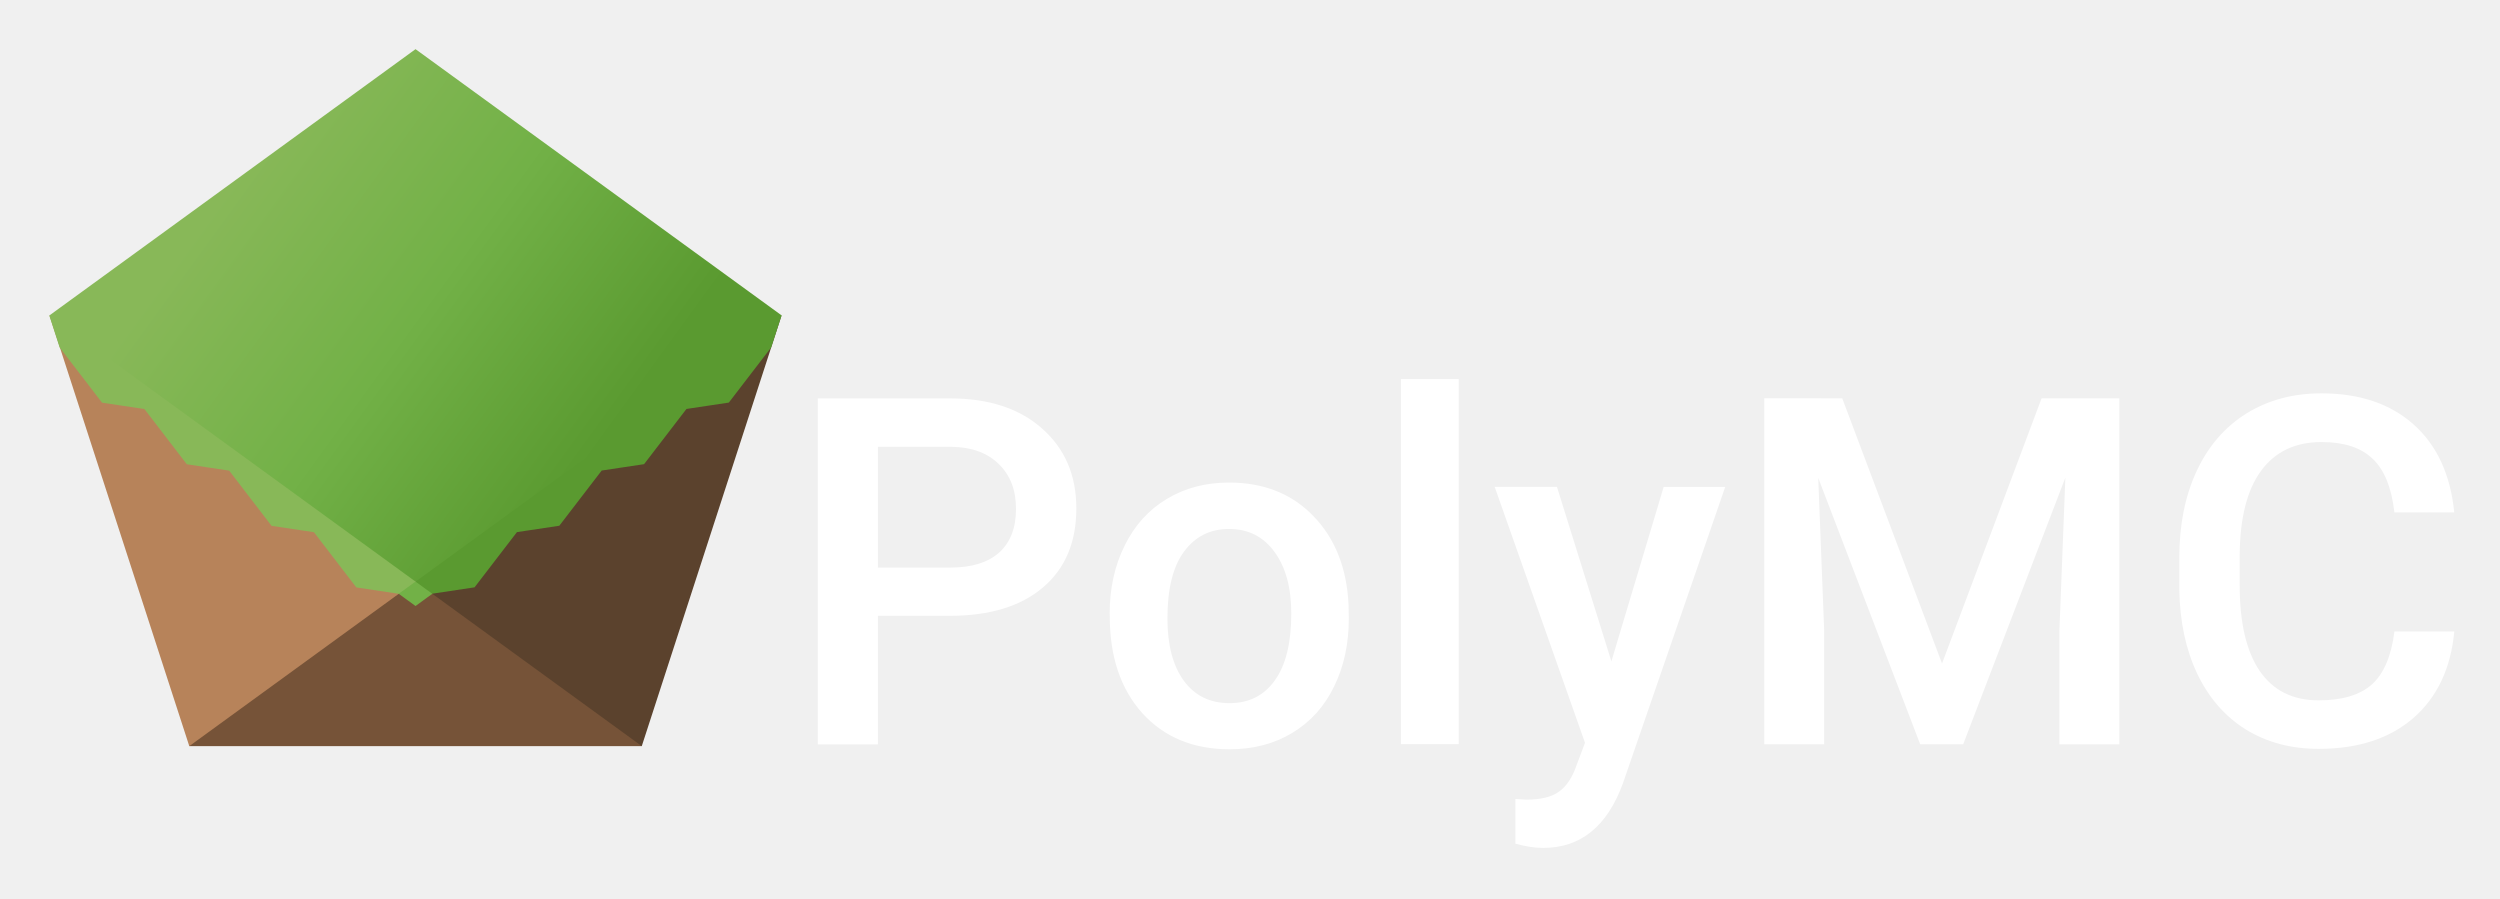
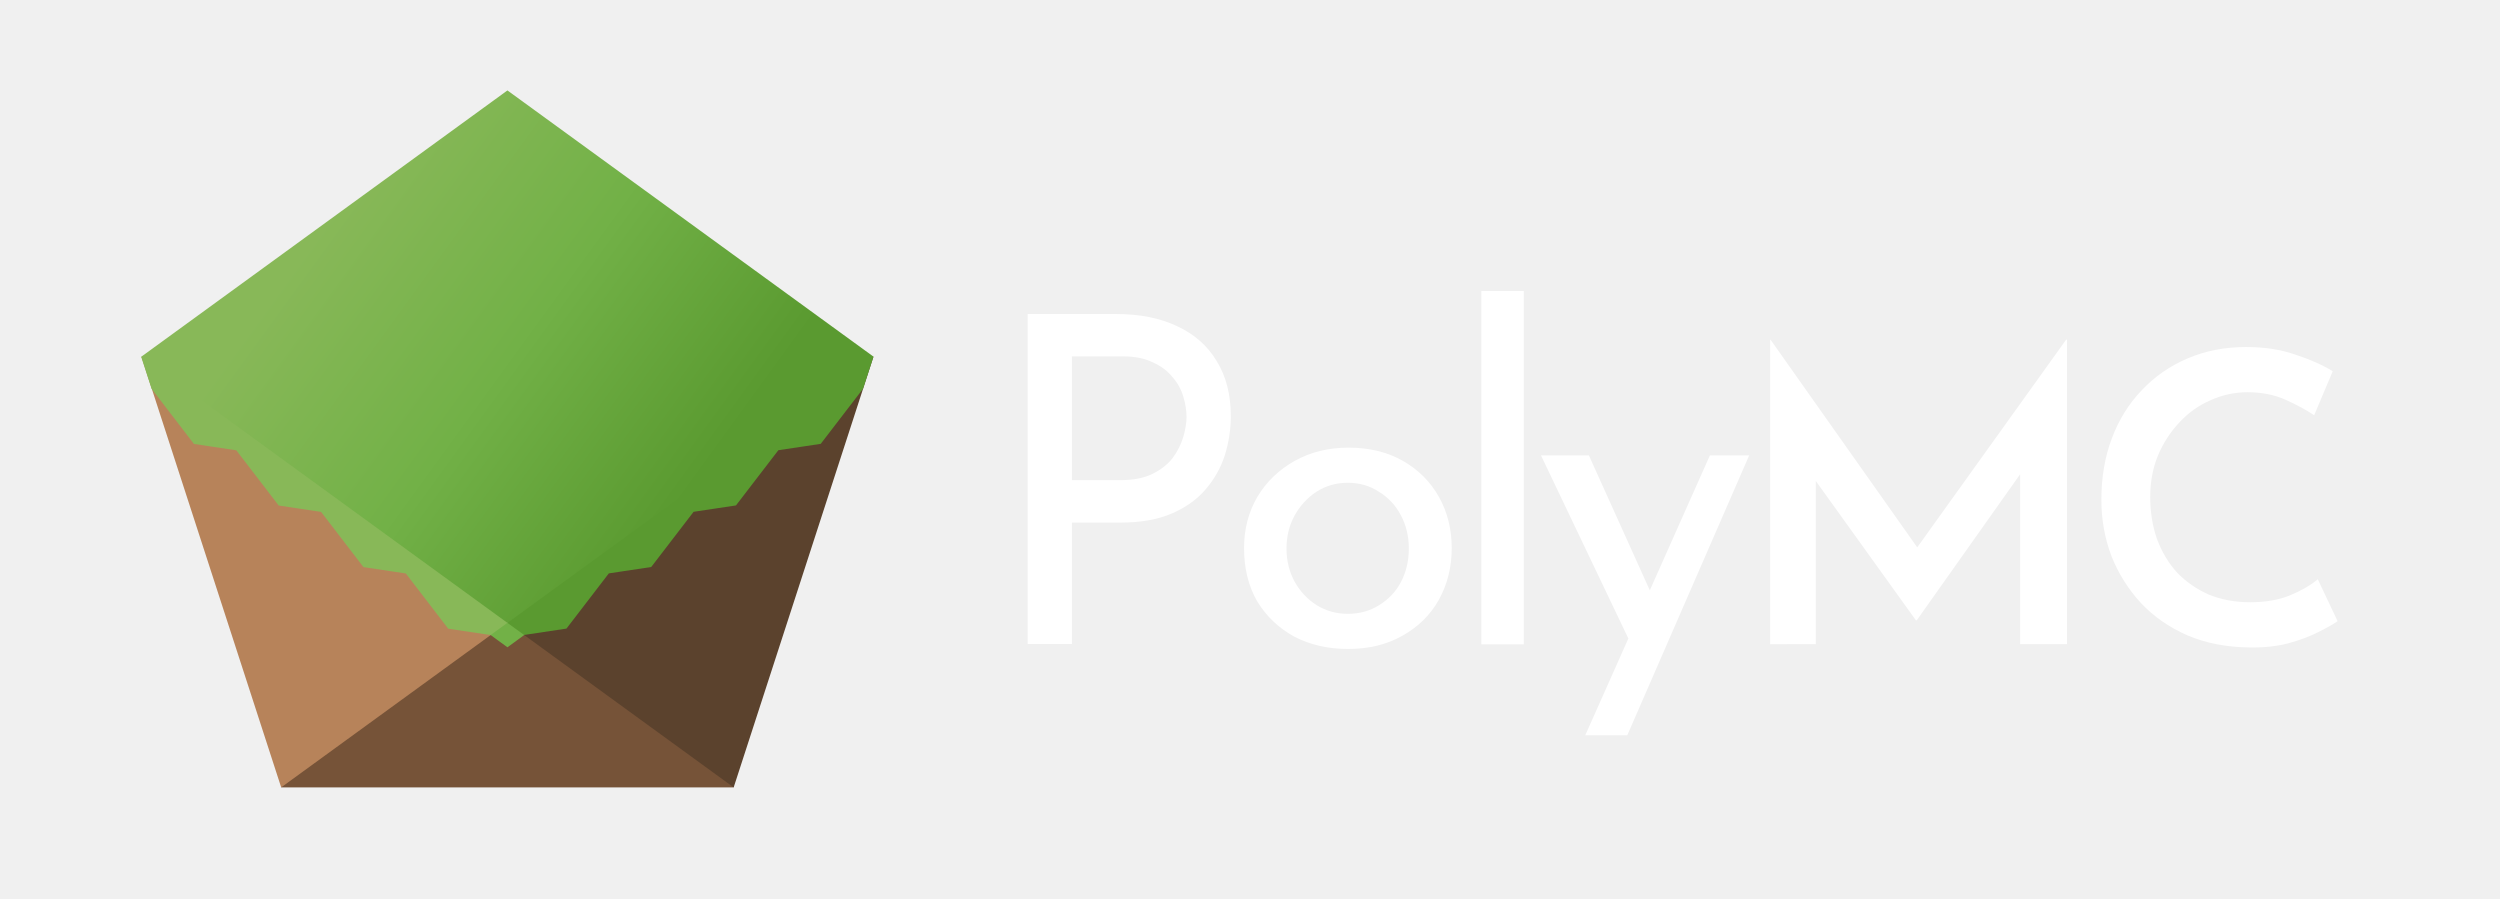
<svg xmlns="http://www.w3.org/2000/svg" width="1424" height="512" version="1.1" viewBox="0 0 376.77 135.47">
  <defs>
-     <linearGradient id="linearGradient84726" x1="4.498" x2="12.435" y1="3.801" y2="9.568" gradientUnits="userSpaceOnUse">
+     <linearGradient id="linearGradient1147" x1="4.498" x2="12.435" y1="3.801" y2="9.568" gradientUnits="userSpaceOnUse">
      <stop stop-color="#88b858" offset="0" />
      <stop stop-color="#72b147" offset=".5" />
      <stop stop-color="#5a9a30" offset="1" />
    </linearGradient>
  </defs>
-   <g transform="matrix(6.95 0 0 6.9572 3.7759 1.0225)">
-     <g>
-       <path d="m3.561 16.016s0-3.564 4.906-3.564c4.907 0 4.906 3.564 4.906 3.564z" fill="#765338" />
-       <path d="m8.467 12.452-4.906 3.564-3.032-9.331z" fill="#b7835a" />
-       <path d="m8.467 12.452 7.938-5.767-3.032 9.331z" fill="#5b422d" />
-       <path d="m8.831 12.716-0.364 0.265-0.364-0.265c0-0.265 0.364-0.265 0.364-0.265s0.364 0 0.364 0.265z" fill="#72b147" />
-       <path d="m8.467 12.452s-2e-7 -5.767 7.938-5.767l-0.225 0.693-0.919 1.196-0.919 0.138-0.919 1.196-0.919 0.138-0.919 1.196-0.919 0.138-0.919 1.196-0.919 0.138z" fill="#5a9a30" />
-       <path d="m8.102 12.716-0.919-0.138-0.919-1.196-0.919-0.138-0.919-1.196-0.919-0.138-0.919-1.196-0.919-0.138-0.919-1.196-0.225-0.693c7.938 1e-7 7.938 5.767 7.938 5.767z" fill="#88b858" />
-       <path d="m0.529 6.685 7.938 5.767 7.938-5.767-7.938-5.767z" fill="url(#linearGradient84726)" />
-     </g>
+   <g transform="matrix(6.95 0 0 6.9572 17.626 7.2412)">
+     <path d="m3.561 16.016s0-3.564 4.906-3.564c4.907 0 4.906 3.564 4.906 3.564z" fill="#765338" />
+     <path d="m8.467 12.452-4.906 3.564-3.032-9.331z" fill="#b7835a" />
+     <path d="m8.467 12.452 7.938-5.767-3.032 9.331z" fill="#5b422d" />
+     <path d="m8.831 12.716-0.364 0.265-0.364-0.265c0-0.265 0.364-0.265 0.364-0.265s0.364 0 0.364 0.265z" fill="#72b147" />
+     <path d="m8.467 12.452s-2e-7 -5.767 7.938-5.767l-0.225 0.693-0.919 1.196-0.919 0.138-0.919 1.196-0.919 0.138-0.919 1.196-0.919 0.138-0.919 1.196-0.919 0.138z" fill="#5a9a30" />
+     <path d="m8.102 12.716-0.919-0.138-0.919-1.196-0.919-0.138-0.919-1.196-0.919-0.138-0.919-1.196-0.919-0.138-0.919-1.196-0.225-0.693c7.938 1e-7 7.938 5.767 7.938 5.767z" fill="#88b858" />
+     <path d="m0.529 6.685 7.938 5.767 7.938-5.767-7.938-5.767z" fill="url(#linearGradient1147)" />
    <path d="m0.754 7.377-0.225-0.693 7.938 5.767 7.938-5.767-0.225 0.693-7.712 5.603z" fill-opacity="0" />
  </g>
-   <g id="polymc-header-text" fill="white" transform="matrix(6.9306 0 0 6.9306 -702.9 -659.02)" stroke-width=".265" aria-label="PolyMC">
-     <path d="m120.51 108.48v2.796h-1.307v-7.524h2.878q1.261 0 2 0.656 0.744 0.656 0.744 1.736 0 1.106-0.729 1.721-0.723 0.615-2.031 0.615zm0-1.049h1.571q0.698 0 1.065-0.326 0.367-0.331 0.367-0.951 0-0.61-0.372-0.972-0.372-0.367-1.023-0.377h-1.607z" />
-     <path d="m125.55 108.43q0-0.822 0.326-1.478 0.326-0.661 0.915-1.013 0.589-0.357 1.354-0.357 1.132 0 1.835 0.729 0.708 0.729 0.765 1.933l5e-3 0.295q0 0.827-0.32 1.478-0.315 0.651-0.909 1.008-0.589 0.357-1.364 0.357-1.183 0-1.897-0.785-0.708-0.791-0.708-2.103zm1.256 0.109q0 0.863 0.357 1.354 0.357 0.486 0.992 0.486t0.987-0.496q0.357-0.496 0.357-1.452 0-0.847-0.367-1.344-0.362-0.496-0.987-0.496-0.615 0-0.977 0.491-0.362 0.486-0.362 1.457z" />
-     <path d="m133.14 111.27h-1.256v-7.938h1.256z" />
-     <path d="m136.46 109.47 1.137-3.793h1.338l-2.222 6.439q-0.512 1.411-1.736 1.411-0.274 0-0.605-0.093v-0.972l0.238 0.015q0.475 0 0.713-0.176 0.243-0.171 0.382-0.579l0.181-0.481-1.964-5.566h1.354z" />
-     <path d="m141.48 103.75 2.17 5.767 2.165-5.767h1.69v7.524h-1.302v-2.481l0.129-3.318-2.222 5.798h-0.935l-2.217-5.793 0.129 3.312v2.481h-1.302v-7.524z" />
-     <path d="m154.79 108.82q-0.114 1.204-0.889 1.881-0.775 0.672-2.062 0.672-0.899 0-1.587-0.424-0.682-0.429-1.054-1.214t-0.388-1.824v-0.703q0-1.065 0.377-1.876 0.377-0.811 1.08-1.251 0.708-0.439 1.633-0.439 1.245 0 2.005 0.677 0.76 0.677 0.884 1.912h-1.302q-0.093-0.811-0.475-1.168-0.377-0.362-1.111-0.362-0.853 0-1.313 0.625-0.455 0.62-0.465 1.824v0.667q0 1.22 0.434 1.86 0.439 0.641 1.282 0.641 0.77 0 1.158-0.346t0.491-1.152z" />
+   <g transform="matrix(6.9306 0 0 6.9306 -695.4 -649.41)" fill="#fff" stroke-width=".265" aria-label="PolyMC">
+     <g stroke-width=".01" aria-label="PolyMC">
+       <path d="m124.6 100.53q0.784 0 1.34 0.268 0.556 0.258 0.854 0.754 0.308 0.496 0.308 1.201 0 0.427-0.129 0.844-0.129 0.407-0.417 0.744-0.278 0.328-0.735 0.526t-1.112 0.199h-1.062v2.64h-0.963v-7.176zm0.099 3.613q0.427 0 0.705-0.139 0.278-0.139 0.437-0.347 0.159-0.218 0.228-0.457 0.07-0.238 0.07-0.427 0-0.218-0.07-0.447-0.07-0.238-0.238-0.427-0.159-0.199-0.427-0.318-0.258-0.129-0.645-0.129h-1.112v2.69z" />
+       <path d="m127.39 105.62q0-0.615 0.288-1.112 0.298-0.496 0.814-0.784 0.516-0.288 1.171-0.288 0.675 0 1.181 0.288 0.506 0.288 0.784 0.784 0.278 0.496 0.278 1.112t-0.278 1.122q-0.278 0.496-0.794 0.784-0.506 0.288-1.181 0.288-0.655 0-1.171-0.268-0.506-0.278-0.804-0.764-0.288-0.496-0.288-1.161zm0.923 0.01q0 0.397 0.179 0.725 0.179 0.318 0.476 0.506 0.308 0.189 0.675 0.189 0.387 0 0.685-0.189 0.308-0.189 0.476-0.506 0.169-0.328 0.169-0.725 0-0.397-0.169-0.715-0.169-0.328-0.476-0.516-0.298-0.199-0.685-0.199-0.377 0-0.685 0.199-0.298 0.199-0.476 0.526-0.169 0.318-0.169 0.705z" />
+       <path d="m132.55 100.03h0.923v7.683h-0.923z" />
+       <path d="m134.81 109.69 2.71-6.085h0.854l-2.65 6.085zm1.012-1.946-1.975-4.139h1.042l1.658 3.673z" />
+       <path d="m138.83 107.71v-6.621h9e-3l3.442 4.873-0.439-0.097 3.425-4.777h0.018v6.621h-1.019v-4.311l0.07 0.518-2.318 3.275h-0.018l-2.353-3.275 0.176-0.474v4.267z" />
+       <path d="m151.17 107.21q-0.14 0.097-0.421 0.237-0.272 0.14-0.659 0.246-0.378 0.097-0.843 0.088-0.746-9e-3 -1.343-0.263-0.597-0.263-1.01-0.702-0.413-0.448-0.641-1.019-0.22-0.58-0.22-1.229 0-0.729 0.228-1.335t0.65-1.045q0.421-0.448 1.001-0.694 0.58-0.246 1.264-0.246 0.606 0 1.08 0.167 0.483 0.158 0.808 0.36l-0.404 0.957q-0.246-0.167-0.615-0.334-0.369-0.167-0.834-0.167-0.421 0-0.808 0.176-0.386 0.167-0.676 0.483-0.29 0.307-0.465 0.72-0.167 0.413-0.167 0.896 0 0.5 0.149 0.922 0.158 0.421 0.439 0.729 0.29 0.299 0.685 0.474 0.404 0.167 0.904 0.167 0.492 0 0.861-0.149 0.378-0.158 0.606-0.351z" />
+     </g>
  </g>
</svg>
